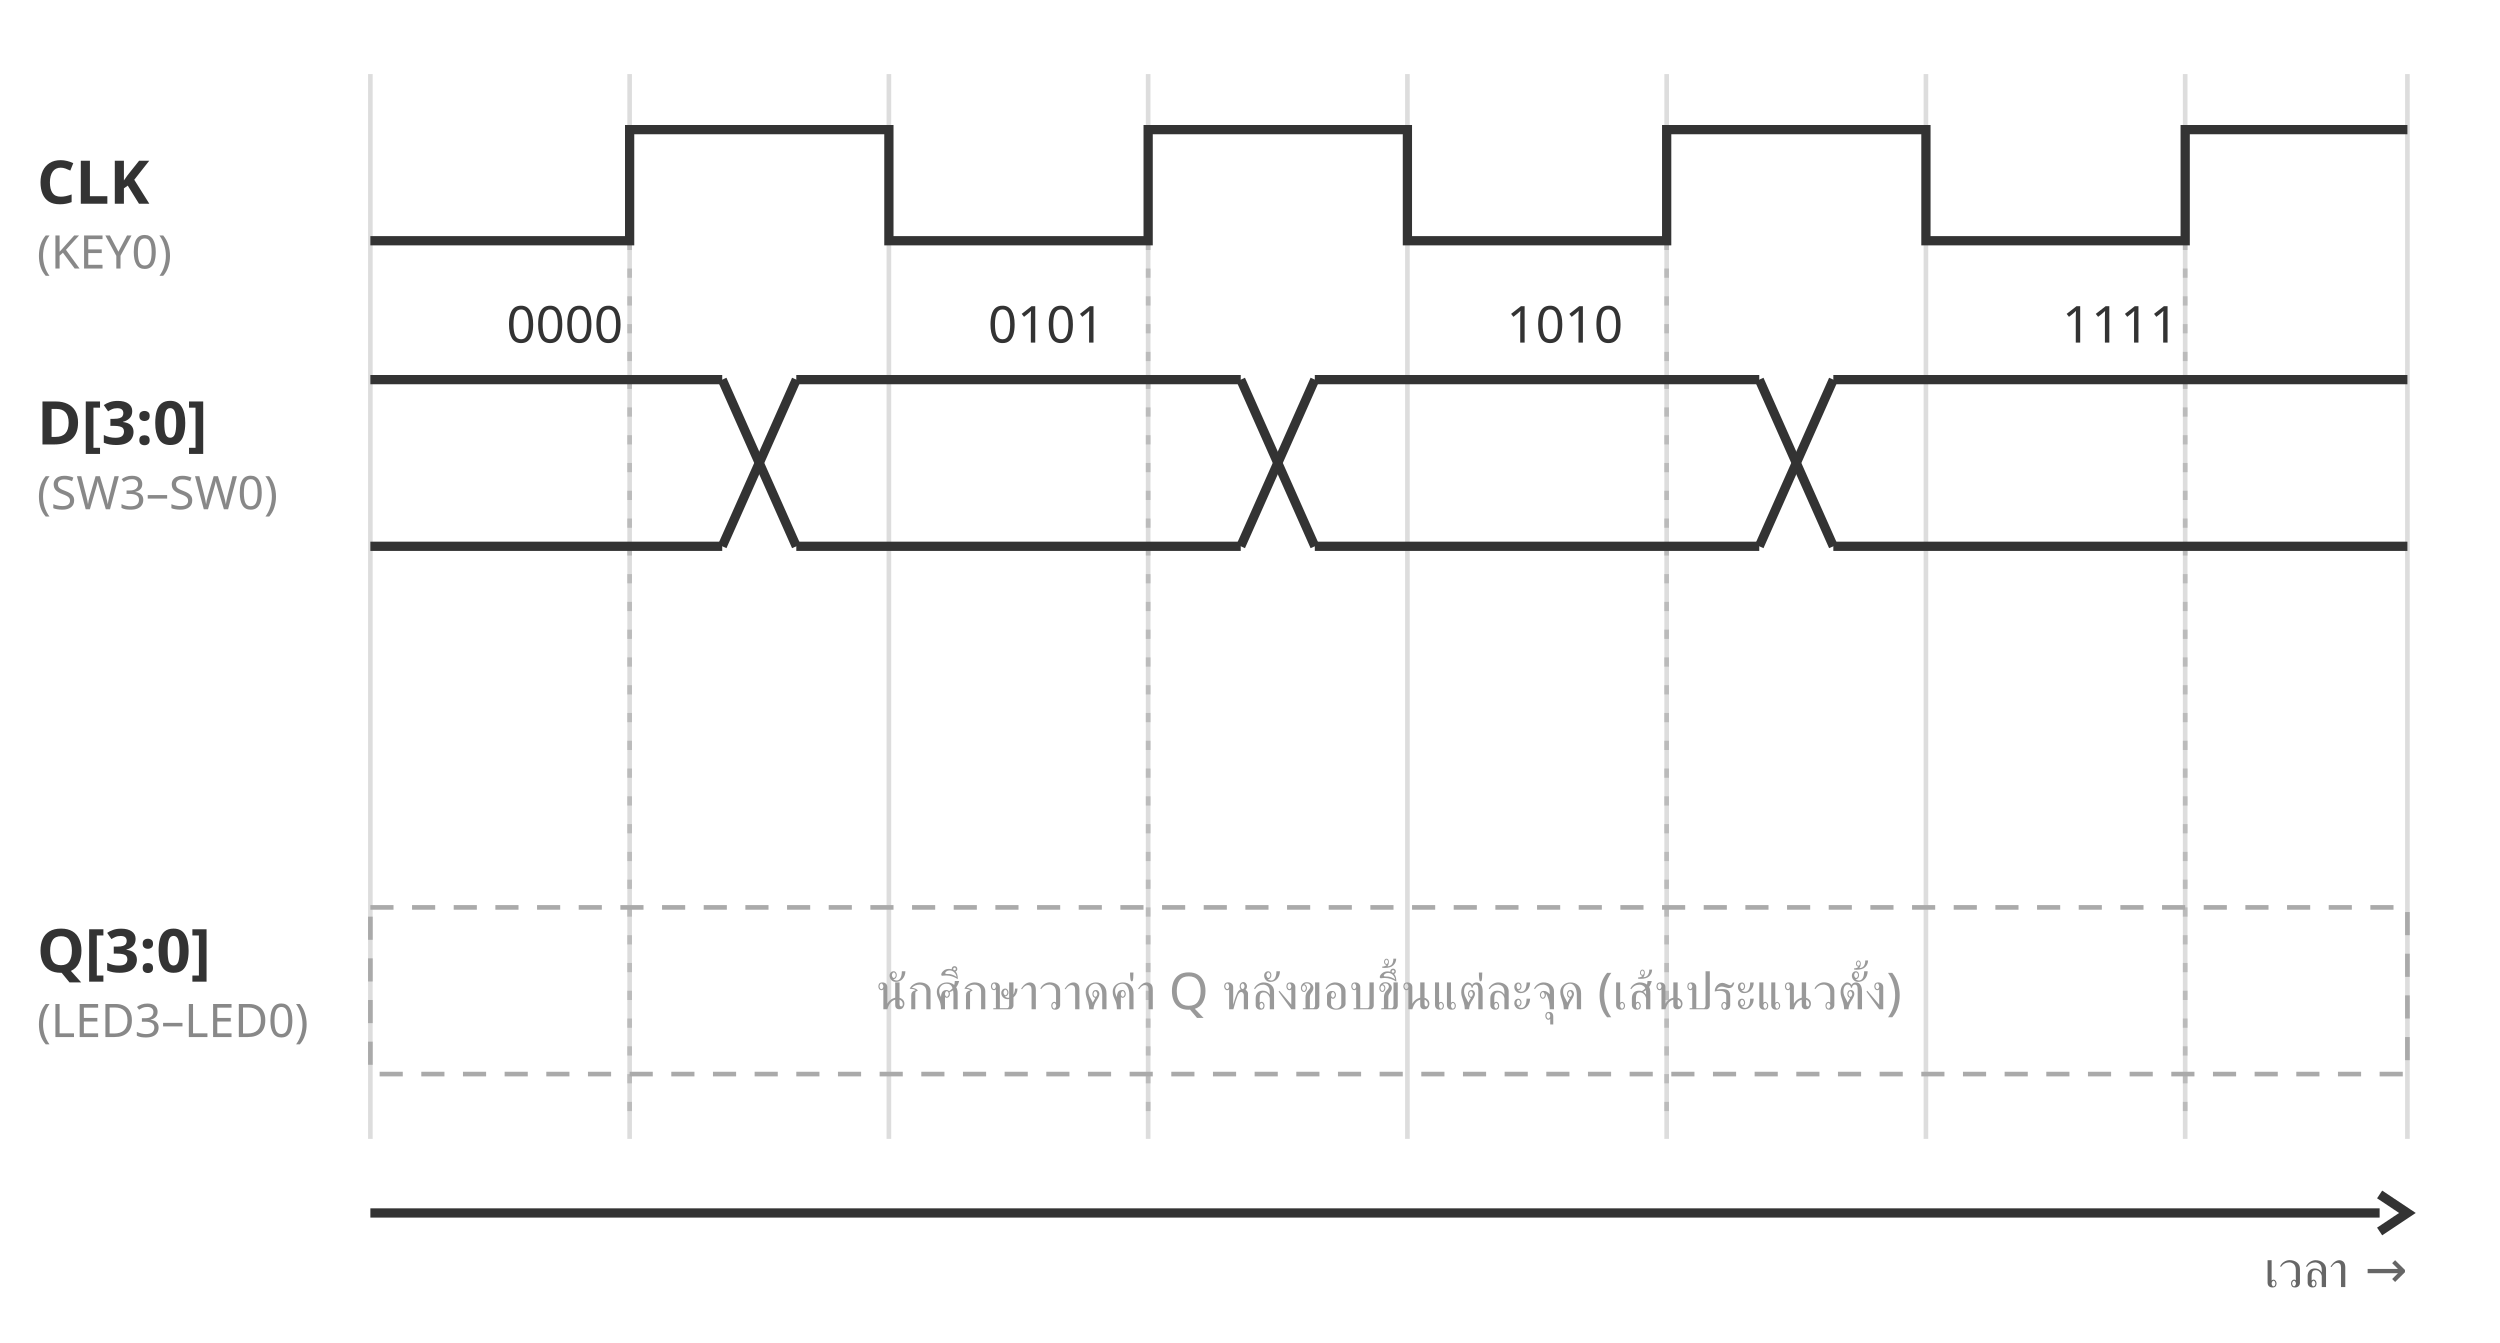
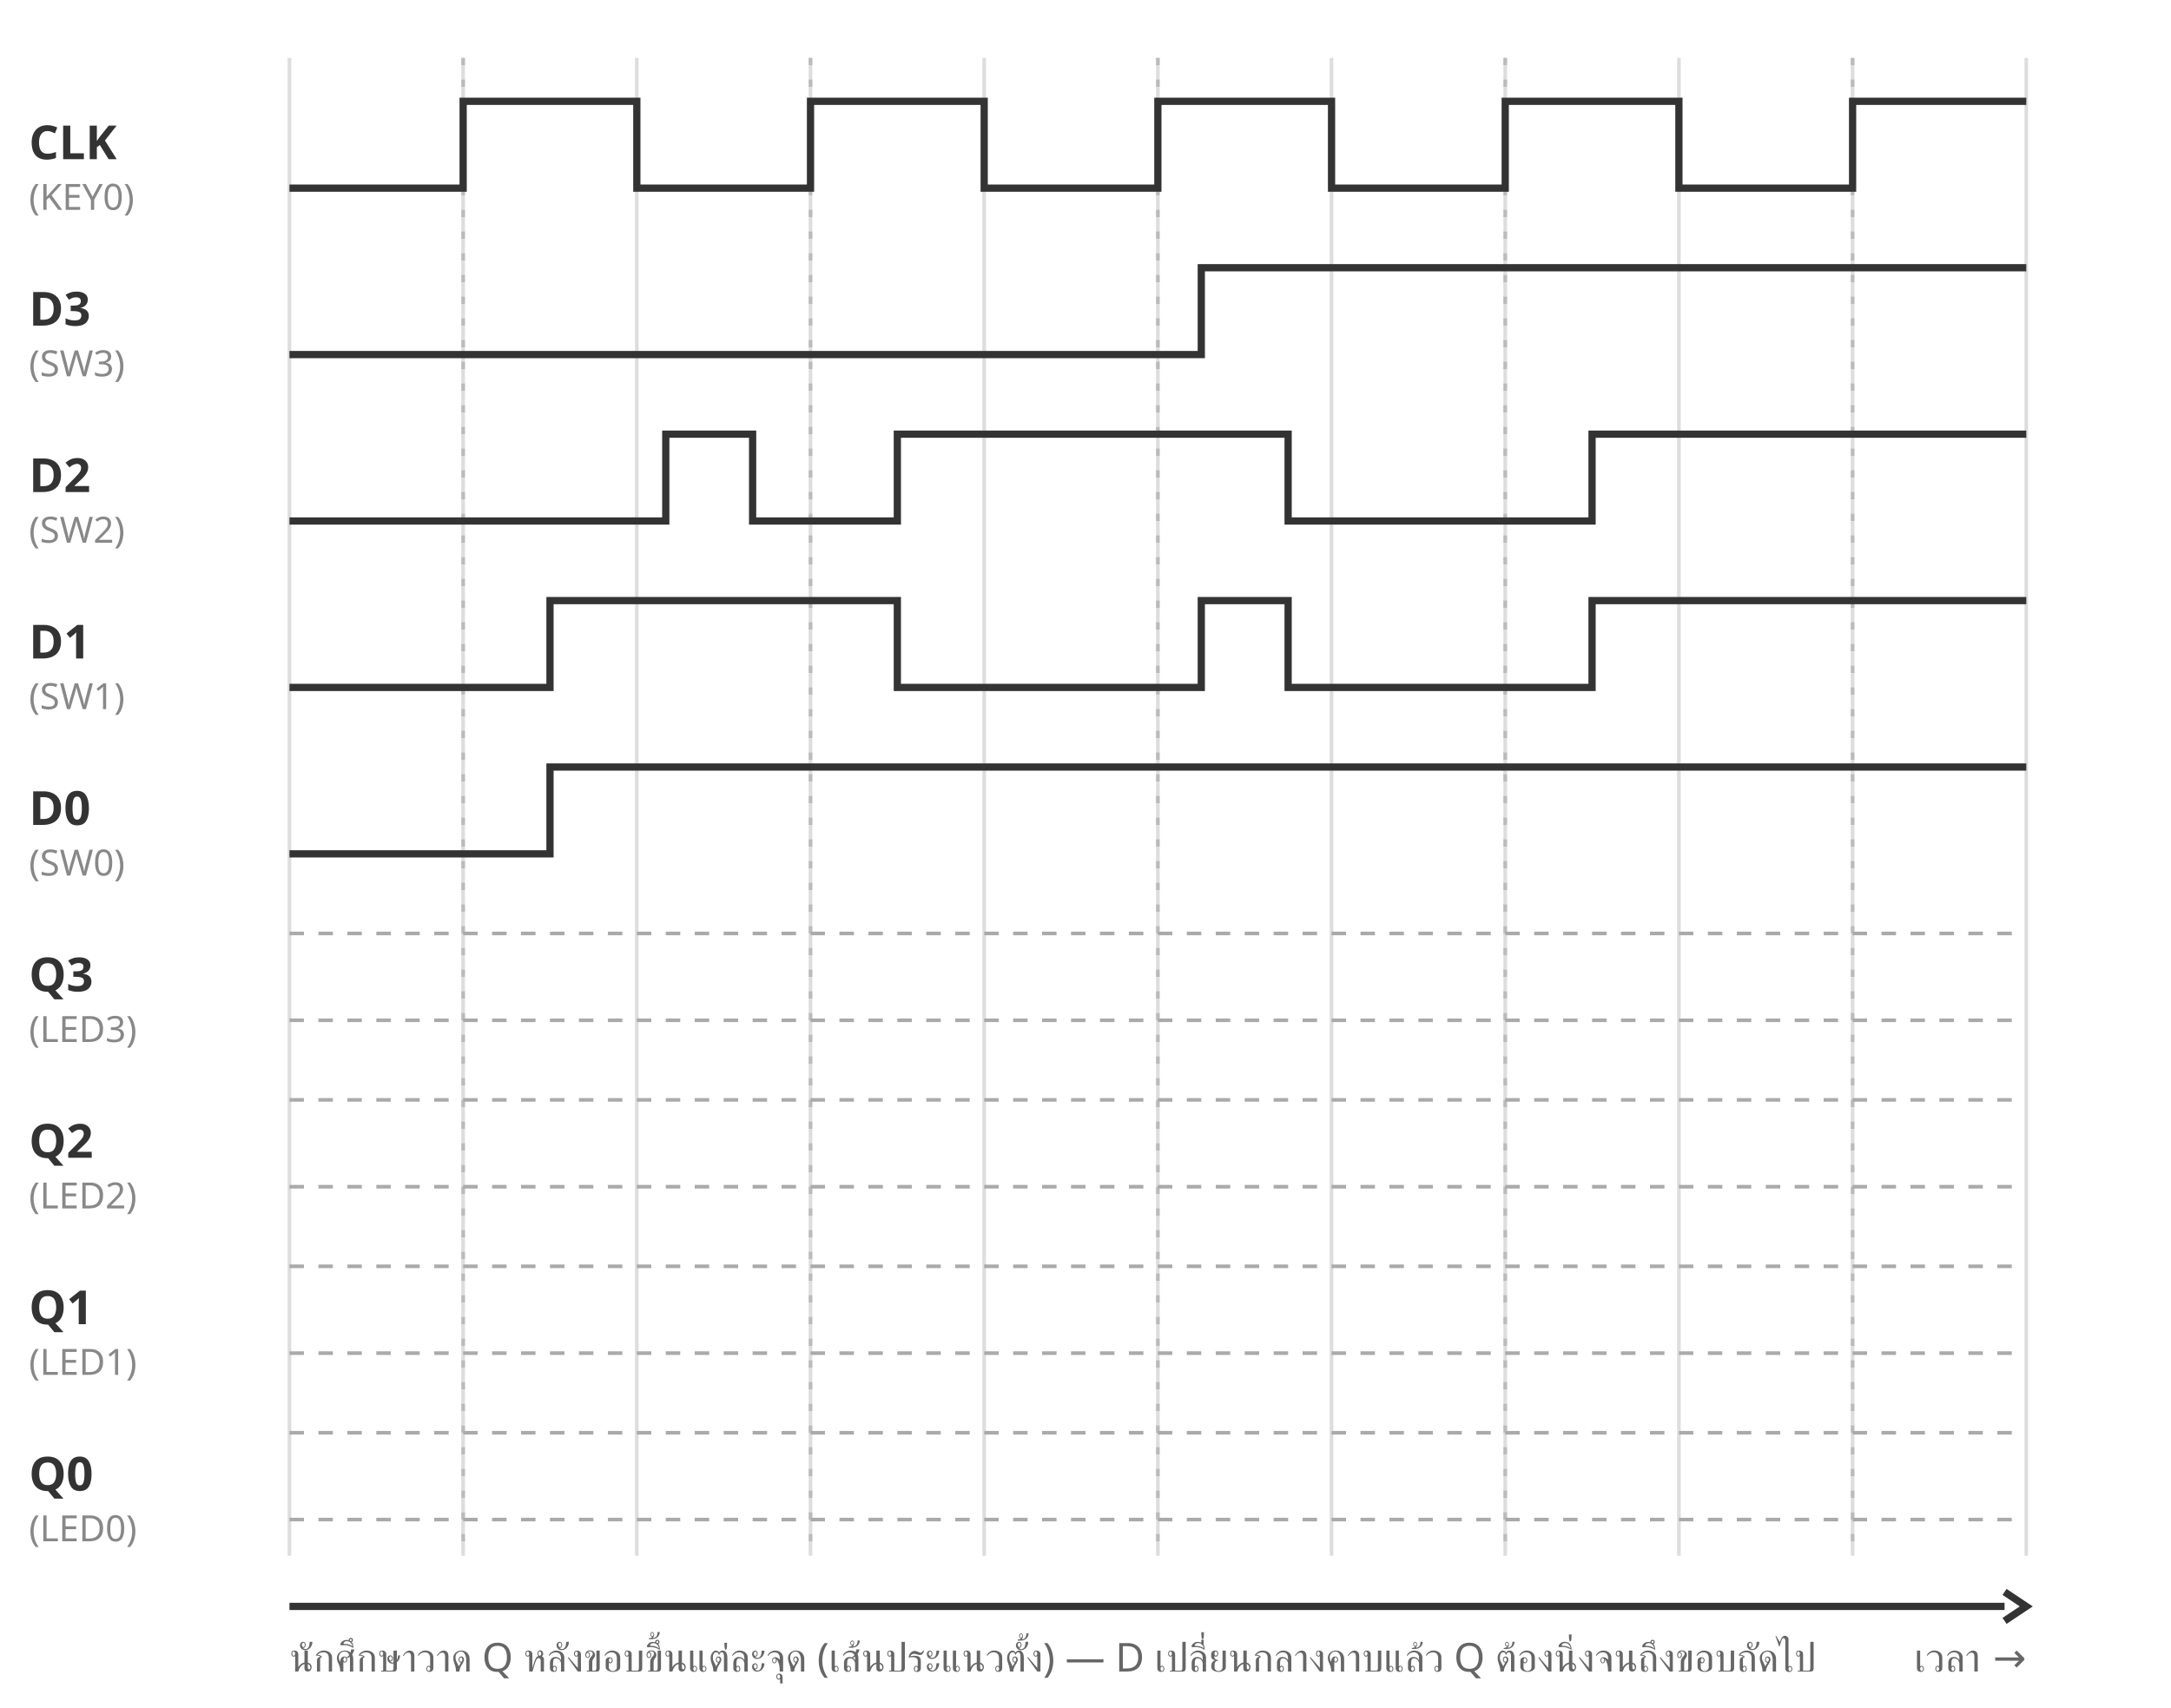
- <svg xmlns="http://www.w3.org/2000/svg" viewBox="0 0 540 290" font-family="sans-serif">
+ <svg xmlns="http://www.w3.org/2000/svg" viewBox="0 0 600 472" font-family="sans-serif">
  <style>
    .wire { stroke: #333; stroke-width: 2; fill: none; }
    .grid { stroke: #ddd; stroke-width: 1; }
-     .bus { stroke: #333; stroke-width: 2; fill: none; }
+     .guide { stroke: #aaa; stroke-width: 1; stroke-dasharray: 4 4; fill: none; }
    .tick { stroke: #bbb; stroke-width: 1; stroke-dasharray: 2 4; }
-     .blank { stroke: #aaa; stroke-width: 1; stroke-dasharray: 5 4; fill: none; }
    .sig { font-size: 13px; fill: #333; font-weight: bold; }
    .pin { font-size: 10px; fill: #888; }
-     .val { font-size: 11px; fill: #333; text-anchor: middle; }
-     .hint { font-size: 11px; fill: #999; text-anchor: middle; }
+     .note { font-size: 11px; fill: #666; }
    .axis-label { font-size: 11px; fill: #666; }
  </style>
-   <line class="grid" x1="80" y1="16" x2="80" y2="246" />
-   <line class="grid" x1="136" y1="16" x2="136" y2="246" />
-   <line class="grid" x1="192" y1="16" x2="192" y2="246" />
-   <line class="grid" x1="248" y1="16" x2="248" y2="246" />
-   <line class="grid" x1="304" y1="16" x2="304" y2="246" />
-   <line class="grid" x1="360" y1="16" x2="360" y2="246" />
-   <line class="grid" x1="416" y1="16" x2="416" y2="246" />
-   <line class="grid" x1="472" y1="16" x2="472" y2="246" />
-   <line class="grid" x1="520" y1="16" x2="520" y2="246" />
-   <line class="tick" x1="136" y1="28" x2="136" y2="240" />
-   <line class="tick" x1="248" y1="28" x2="248" y2="240" />
-   <line class="tick" x1="360" y1="28" x2="360" y2="240" />
-   <line class="tick" x1="472" y1="28" x2="472" y2="240" />
+   <line class="grid" x1="80" y1="16" x2="80" y2="430" />
+   <line class="grid" x1="128" y1="16" x2="128" y2="430" />
+   <line class="grid" x1="176" y1="16" x2="176" y2="430" />
+   <line class="grid" x1="224" y1="16" x2="224" y2="430" />
+   <line class="grid" x1="272" y1="16" x2="272" y2="430" />
+   <line class="grid" x1="320" y1="16" x2="320" y2="430" />
+   <line class="grid" x1="368" y1="16" x2="368" y2="430" />
+   <line class="grid" x1="416" y1="16" x2="416" y2="430" />
+   <line class="grid" x1="464" y1="16" x2="464" y2="430" />
+   <line class="grid" x1="512" y1="16" x2="512" y2="430" />
+   <line class="grid" x1="560" y1="16" x2="560" y2="430" />
+   <line class="tick" x1="128" y1="16" x2="128" y2="430" />
+   <line class="tick" x1="224" y1="16" x2="224" y2="430" />
+   <line class="tick" x1="320" y1="16" x2="320" y2="430" />
+   <line class="tick" x1="416" y1="16" x2="416" y2="430" />
+   <line class="tick" x1="512" y1="16" x2="512" y2="430" />
  <text x="8" y="44" class="sig">CLK</text>
  <text x="8" y="58" class="pin">(KEY0)</text>
-   <polyline class="wire" points="80,52 136,52 136,28 192,28 192,52 248,52 248,28 304,28 304,52 360,52 360,28 416,28 416,52 472,52 472,28 520,28" />
-   <text x="8" y="96" class="sig">D[3:0]</text>
-   <text x="8" y="110" class="pin">(SW3–SW0)</text>
-   <line class="bus" x1="80" y1="82" x2="156" y2="82" />
-   <line class="bus" x1="172" y1="82" x2="268" y2="82" />
-   <line class="bus" x1="284" y1="82" x2="380" y2="82" />
-   <line class="bus" x1="396" y1="82" x2="520" y2="82" />
-   <line class="bus" x1="80" y1="118" x2="156" y2="118" />
-   <line class="bus" x1="172" y1="118" x2="268" y2="118" />
-   <line class="bus" x1="284" y1="118" x2="380" y2="118" />
-   <line class="bus" x1="396" y1="118" x2="520" y2="118" />
-   <line class="bus" x1="156" y1="82" x2="172" y2="118" />
-   <line class="bus" x1="156" y1="118" x2="172" y2="82" />
-   <line class="bus" x1="268" y1="82" x2="284" y2="118" />
-   <line class="bus" x1="268" y1="118" x2="284" y2="82" />
-   <line class="bus" x1="380" y1="82" x2="396" y2="118" />
-   <line class="bus" x1="380" y1="118" x2="396" y2="82" />
-   <text x="122" y="74" class="val">0000</text>
-   <text x="226" y="74" class="val">0101</text>
-   <text x="338" y="74" class="val">1010</text>
-   <text x="458" y="74" class="val">1111</text>
-   <text x="8" y="210" class="sig">Q[3:0]</text>
-   <text x="8" y="224" class="pin">(LED3–LED0)</text>
-   <rect class="blank" x="80" y="196" width="440" height="36" />
-   <text x="300" y="218" class="hint">นักศึกษาวาดค่า Q หลังขอบขึ้นแต่ละจุด (เส้นประแนวตั้ง)</text>
-   <line class="wire" x1="80" y1="262" x2="514" y2="262" />
-   <polyline class="wire" points="514,258 520,262 514,266" />
-   <text x="520" y="278" class="axis-label" text-anchor="end">เวลา →</text>
+   <polyline class="wire" points="80,52 128,52 128,28 176,28 176,52 224,52 224,28 272,28 272,52 320,52 320,28 368,28 368,52 416,52 416,28 464,28 464,52 512,52 512,28 560,28" />
+   <text x="8" y="90" class="sig">D3</text>
+   <text x="8" y="104" class="pin">(SW3)</text>
+   <polyline class="wire" points="80,98 332,98 332,74 560,74" />
+   <text x="8" y="136" class="sig">D2</text>
+   <text x="8" y="150" class="pin">(SW2)</text>
+   <polyline class="wire" points="80,144 184,144 184,120 208,120 208,144 248,144 248,120 356,120 356,144 440,144 440,120 560,120" />
+   <text x="8" y="182" class="sig">D1</text>
+   <text x="8" y="196" class="pin">(SW1)</text>
+   <polyline class="wire" points="80,190 152,190 152,166 248,166 248,190 332,190 332,166 356,166 356,190 440,190 440,166 560,166" />
+   <text x="8" y="228" class="sig">D0</text>
+   <text x="8" y="242" class="pin">(SW0)</text>
+   <polyline class="wire" points="80,236 152,236 152,212 560,212" />
+   <text x="8" y="274" class="sig">Q3</text>
+   <text x="8" y="288" class="pin">(LED3)</text>
+   <line class="guide" x1="80" y1="258" x2="560" y2="258" />
+   <line class="guide" x1="80" y1="282" x2="560" y2="282" />
+   <text x="8" y="320" class="sig">Q2</text>
+   <text x="8" y="334" class="pin">(LED2)</text>
+   <line class="guide" x1="80" y1="304" x2="560" y2="304" />
+   <line class="guide" x1="80" y1="328" x2="560" y2="328" />
+   <text x="8" y="366" class="sig">Q1</text>
+   <text x="8" y="380" class="pin">(LED1)</text>
+   <line class="guide" x1="80" y1="350" x2="560" y2="350" />
+   <line class="guide" x1="80" y1="374" x2="560" y2="374" />
+   <text x="8" y="412" class="sig">Q0</text>
+   <text x="8" y="426" class="pin">(LED0)</text>
+   <line class="guide" x1="80" y1="396" x2="560" y2="396" />
+   <line class="guide" x1="80" y1="420" x2="560" y2="420" />
+   <line class="wire" x1="80" y1="444" x2="554" y2="444" />
+   <polyline class="wire" points="554,440 560,444 554,448" />
+   <text x="80" y="462" class="note">นักศึกษาวาด Q หลังขอบขึ้นแต่ละจุด (เส้นประแนวตั้ง) — D เปลี่ยนกลางคาบแล้ว Q ต้องนิ่งจนถึงขอบถัดไป</text>
+   <text x="560" y="462" class="axis-label" text-anchor="end">เวลา →</text>
</svg>
